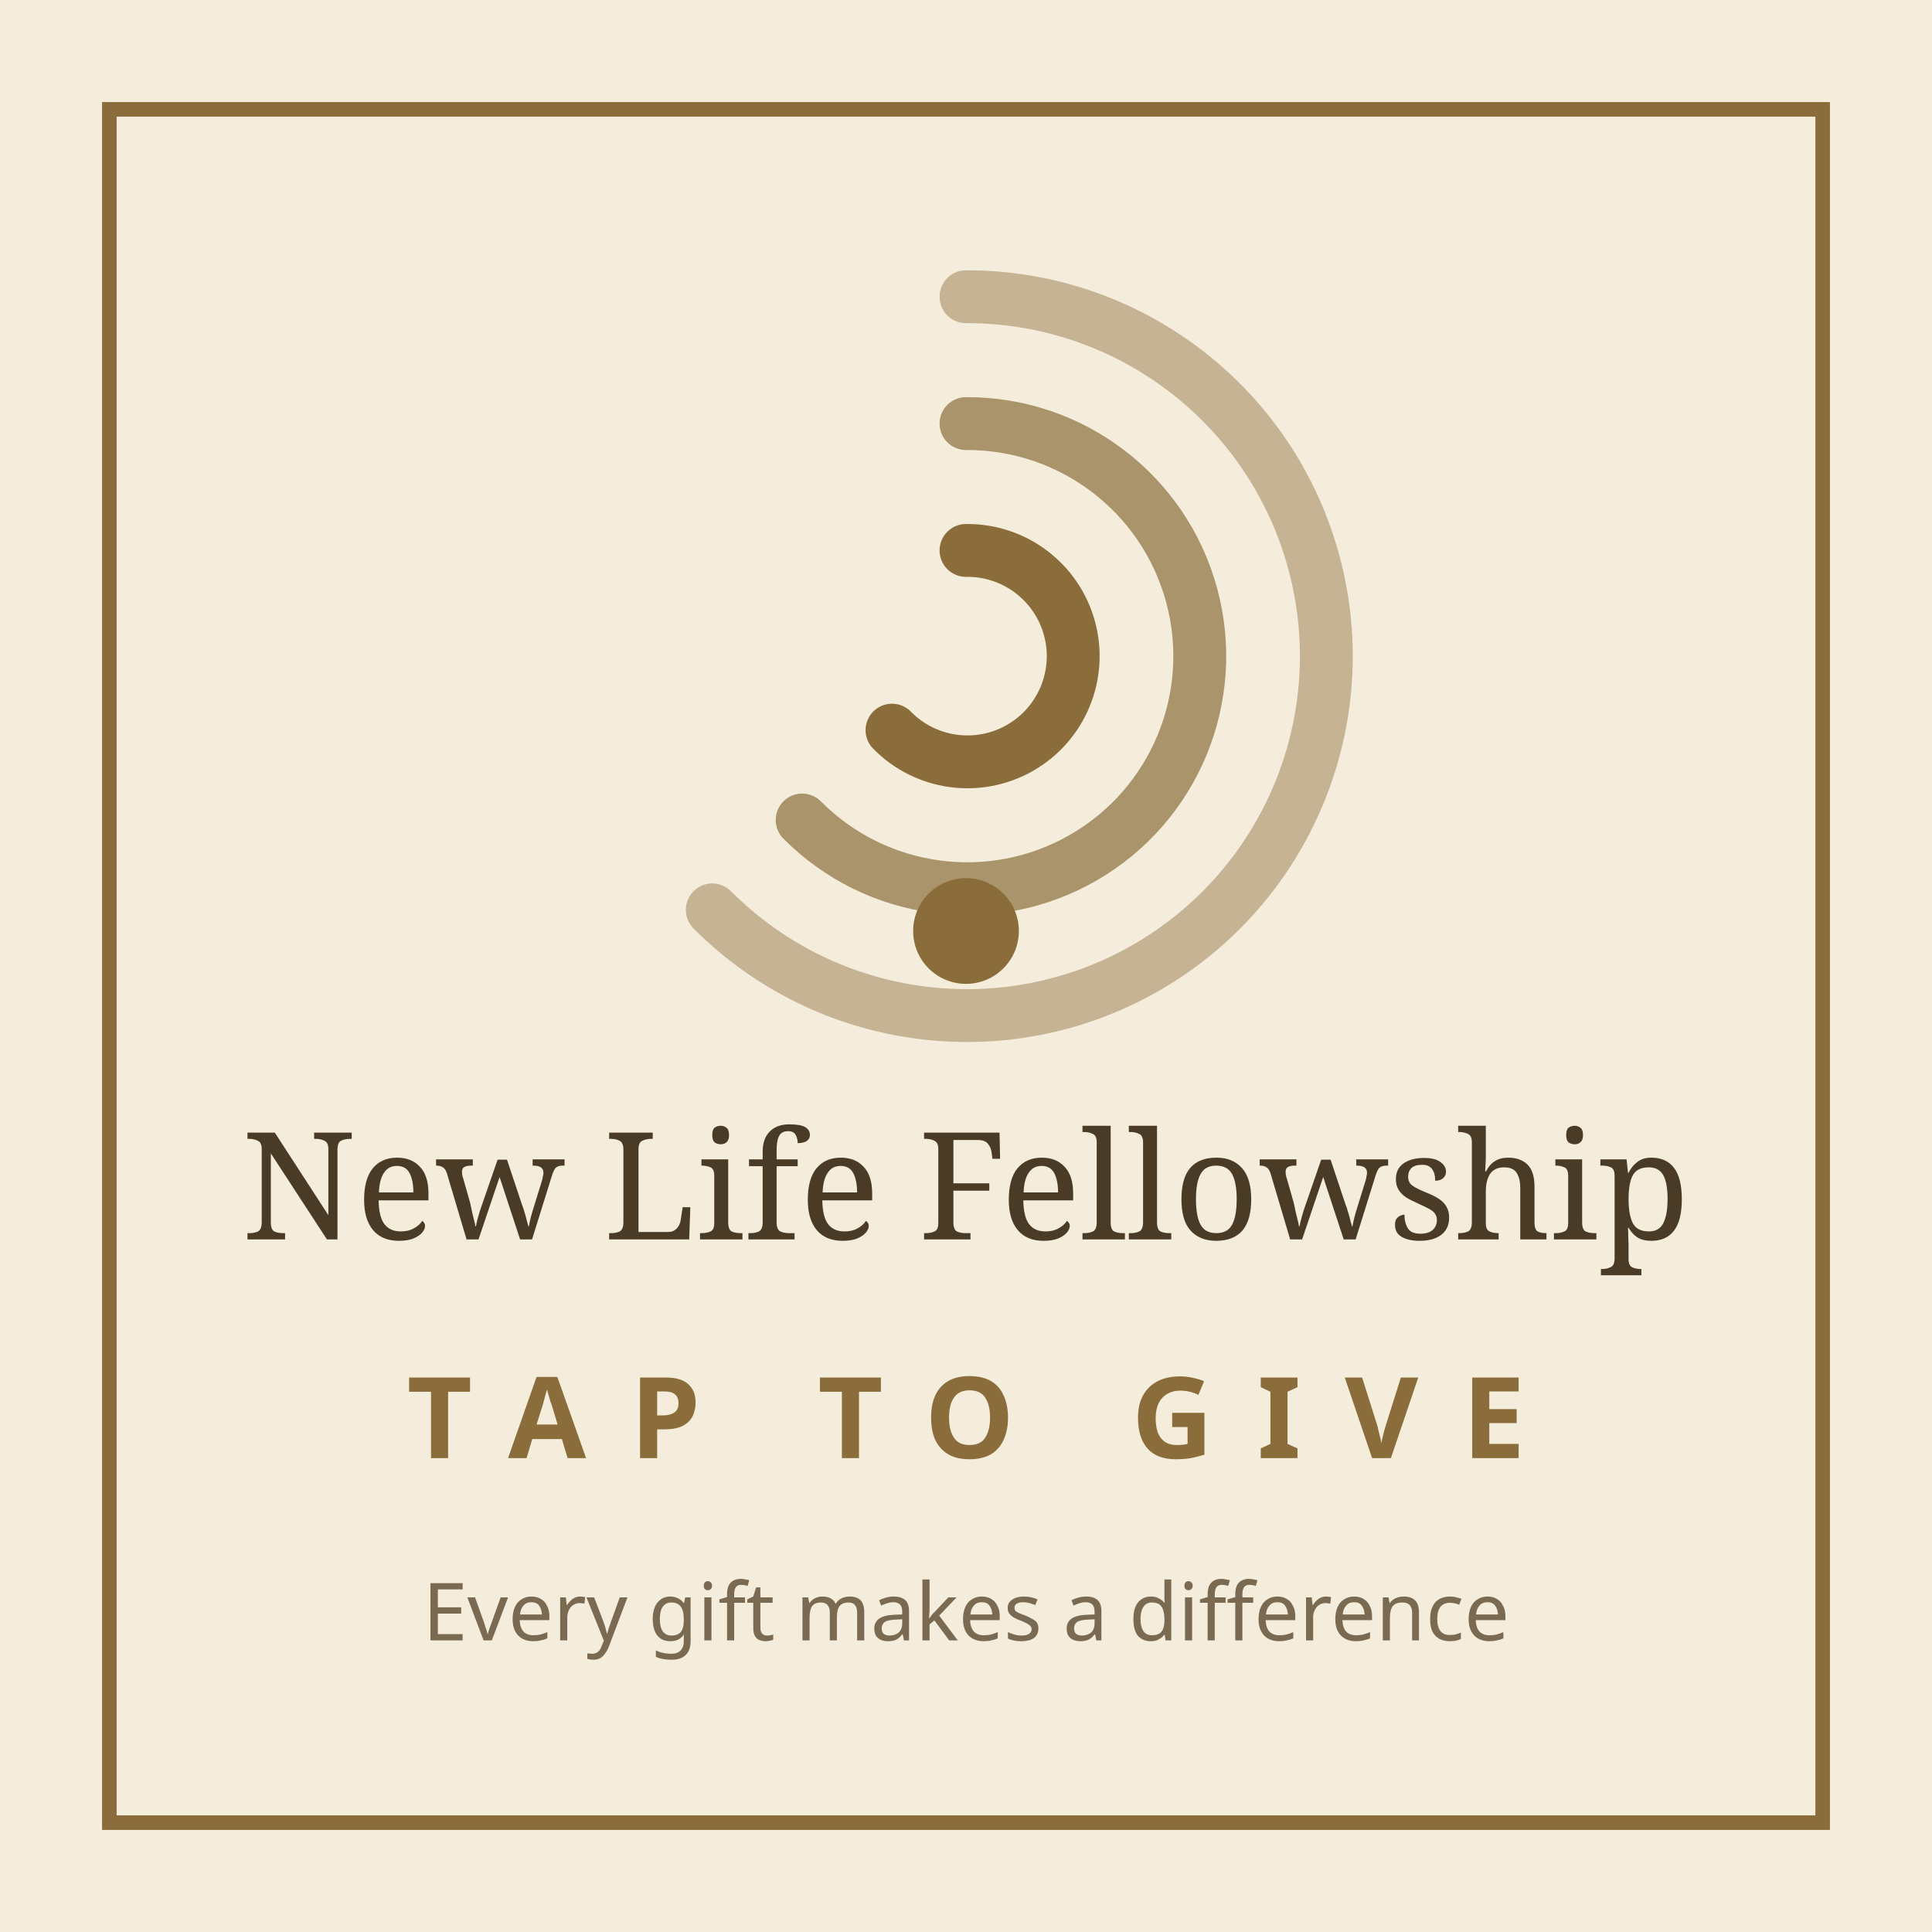
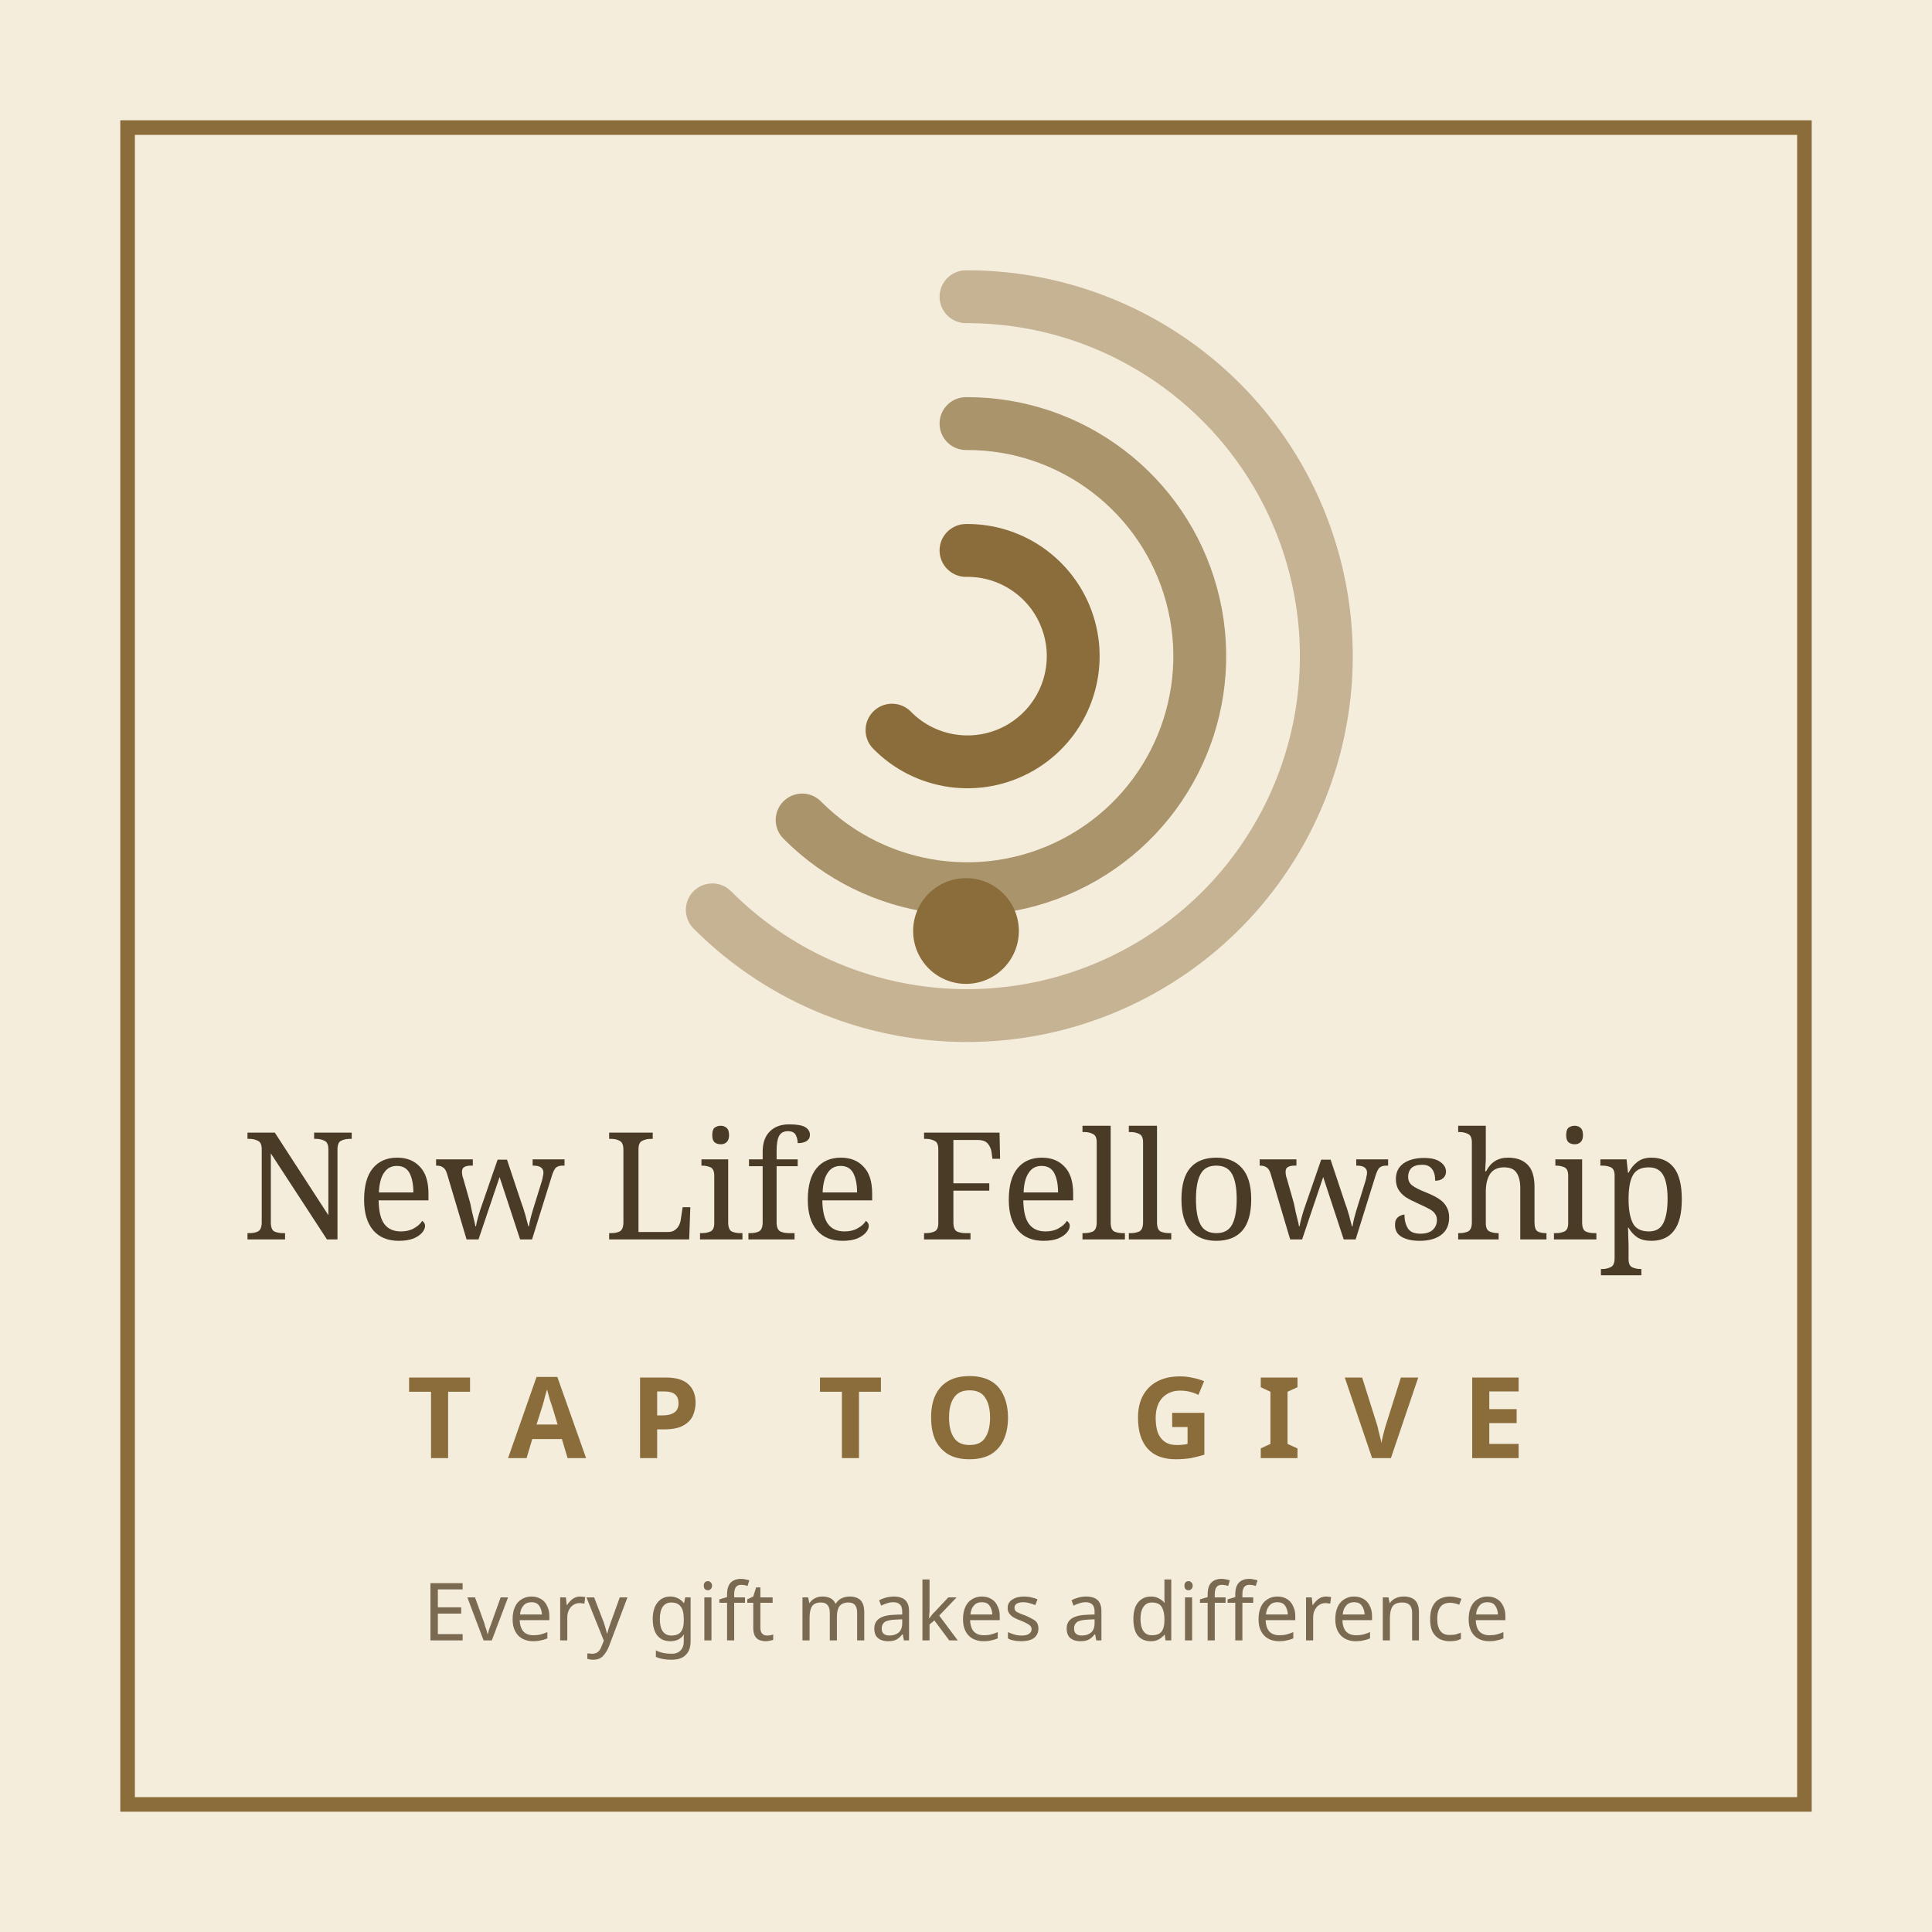
<svg xmlns="http://www.w3.org/2000/svg" width="106mm" height="106mm" viewBox="0 0 106 106">
  <defs>
    <clipPath id="cut">
      <rect x="0" y="0" width="106" height="106" />
    </clipPath>
  </defs>
  <g clip-path="url(#cut)">
    <rect width="106" height="106" fill="#f5eddc" />
-     <rect x="6" y="6" width="94" height="94" fill="none" stroke="#8a6d3b" stroke-width="0.8" />
+     <rect x="7" y="7" width="92" height="92" fill="none" stroke="#8a6d3b" stroke-width="0.8" />
    <g transform="translate(53,36) scale(0.58)" fill="none" stroke="#8a6d3b" stroke-width="5" stroke-linecap="round">
      <path d="M0,-34 A34,34 0 1,1 -24,24" opacity="0.45" />
      <path d="M0,-22 A22,22 0 1,1 -15.5,15.5" opacity="0.7" />
      <path d="M0,-10 A10,10 0 1,1 -7,7" />
      <circle cx="0" cy="26" r="5" fill="#8a6d3b" stroke="none" />
    </g>
    <text x="53" y="68" font-family="serif" font-size="8.2" font-weight="normal" letter-spacing="0" fill="#4a3b26" text-anchor="middle">New Life Fellowship</text>
    <text x="53" y="80" font-family="sans-serif" font-size="6.2" font-weight="bold" letter-spacing="2.4" fill="#8a6d3b" text-anchor="middle">TAP TO GIVE</text>
    <text x="53" y="90" font-family="sans-serif" font-size="4.4" font-weight="normal" letter-spacing="0" fill="#7a6a52" text-anchor="middle">Every gift makes a difference</text>
  </g>
</svg>
